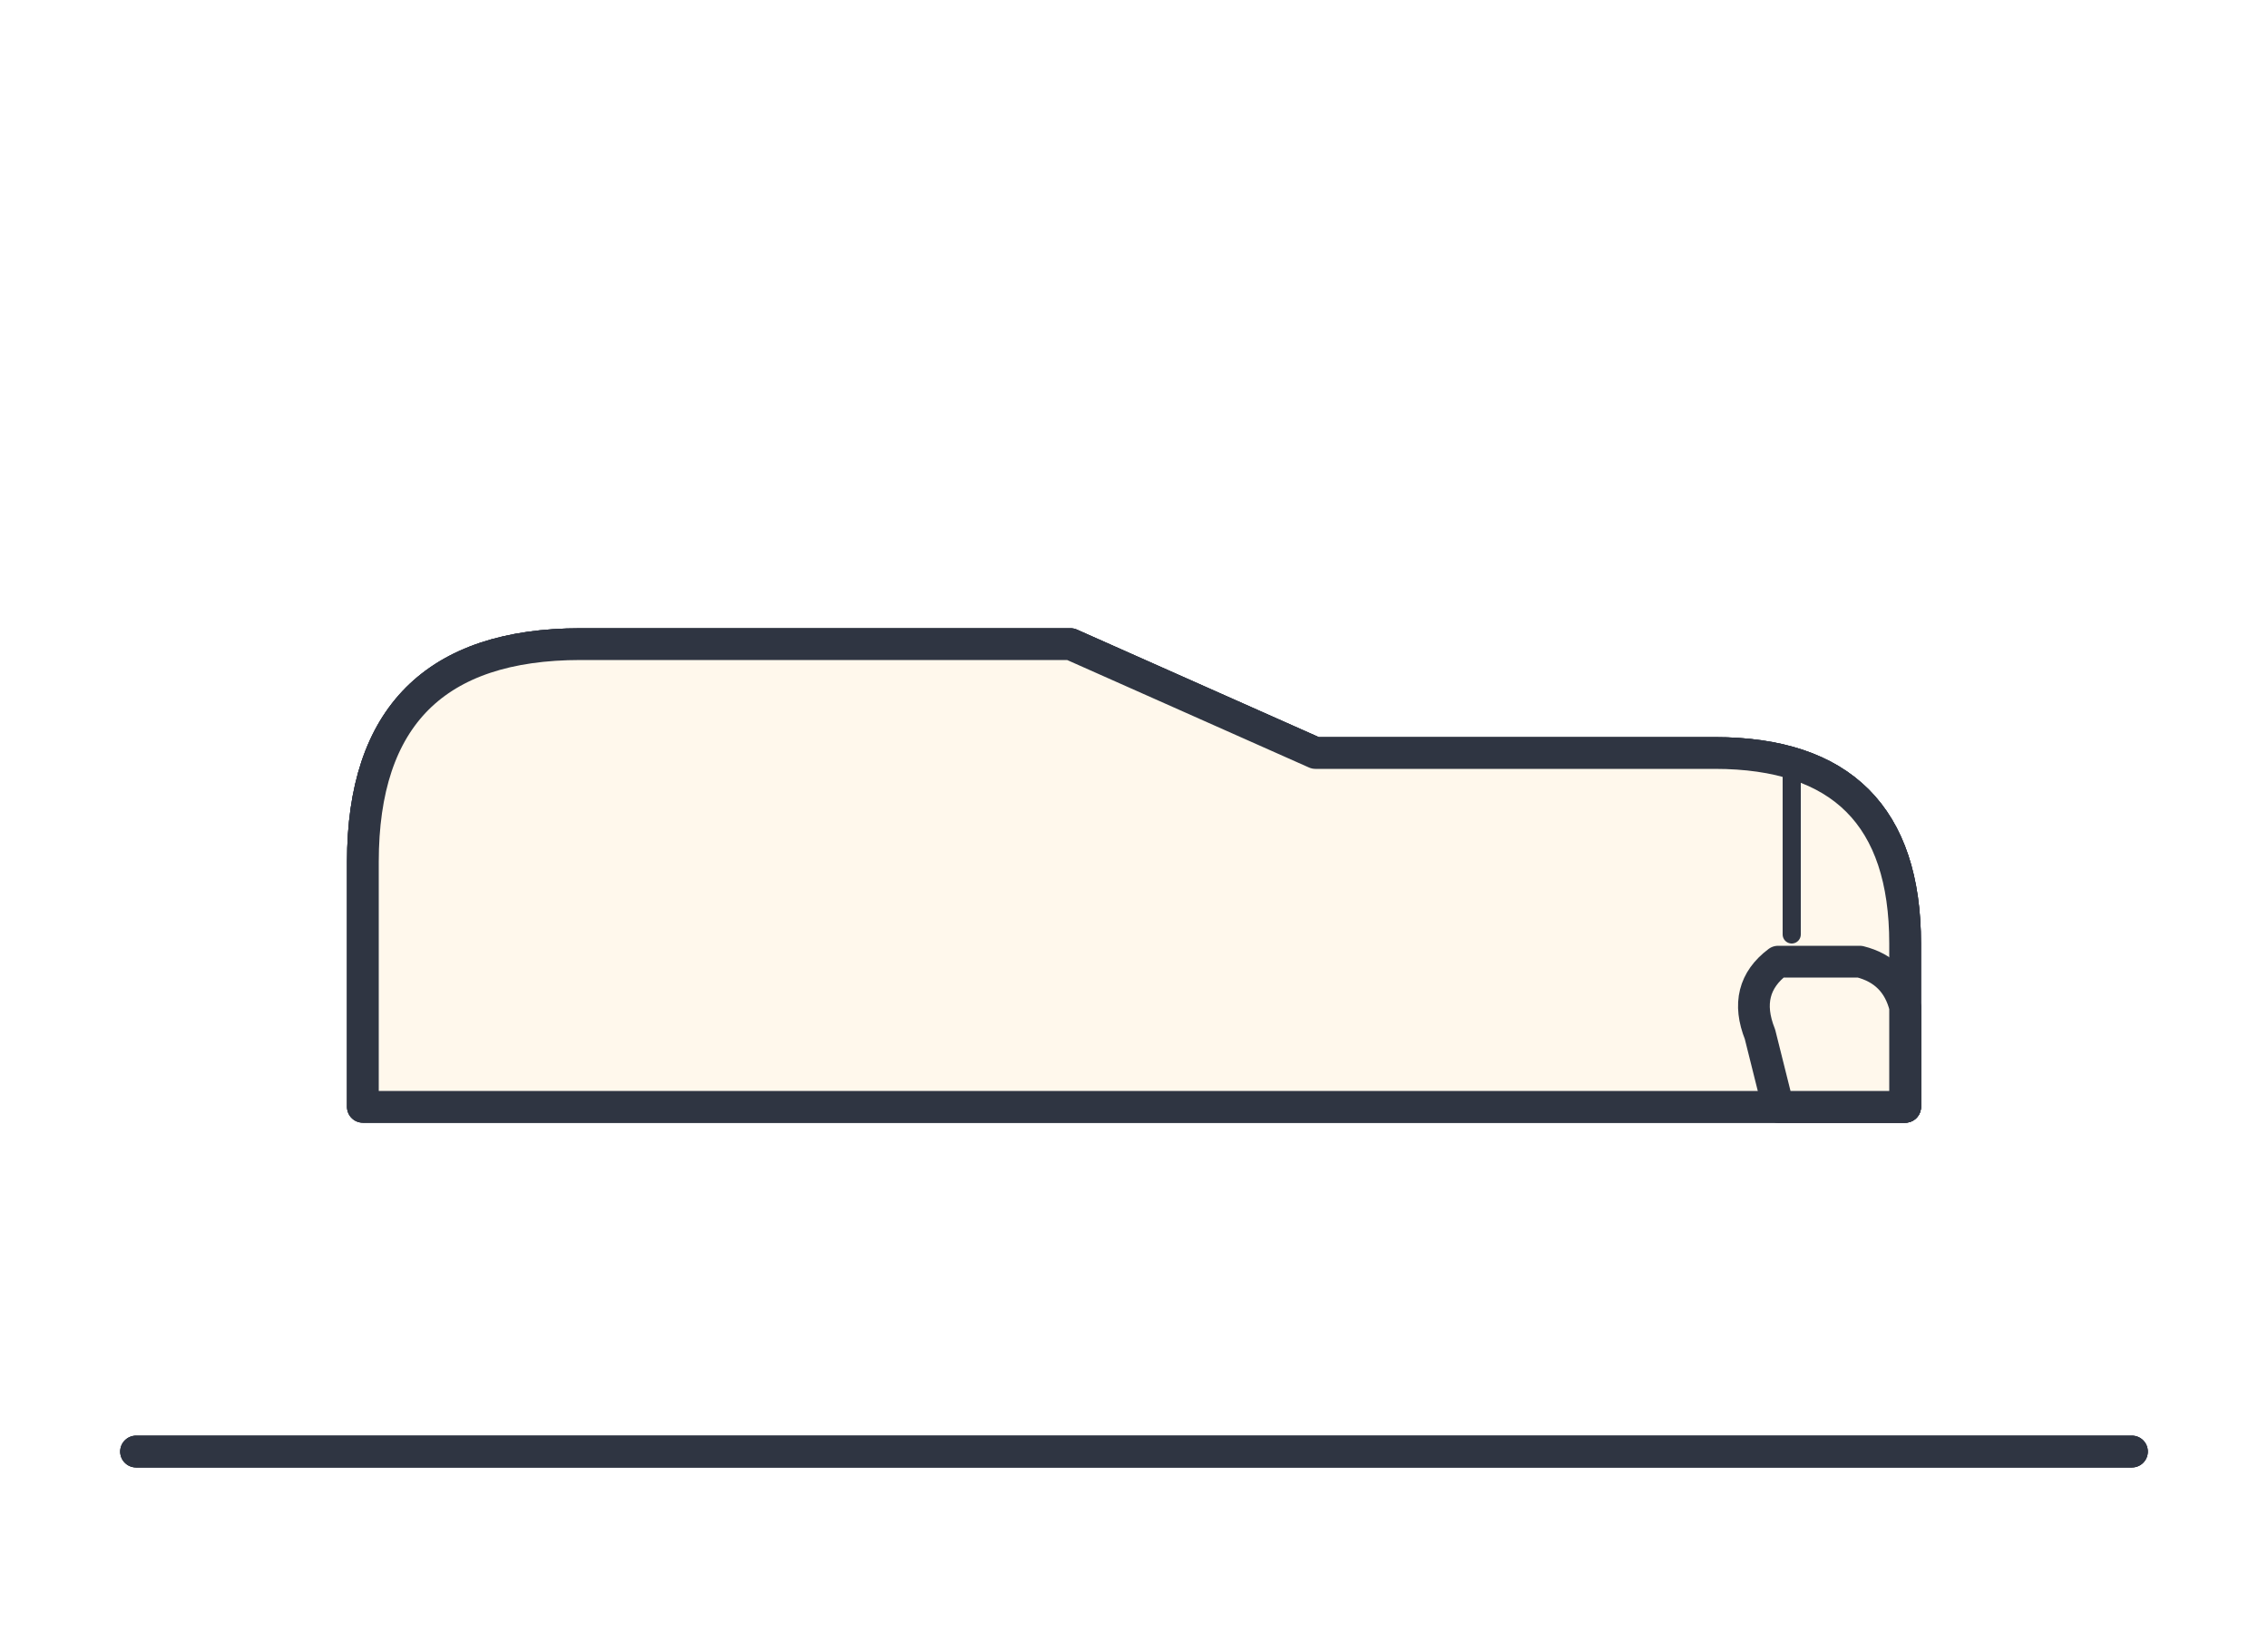
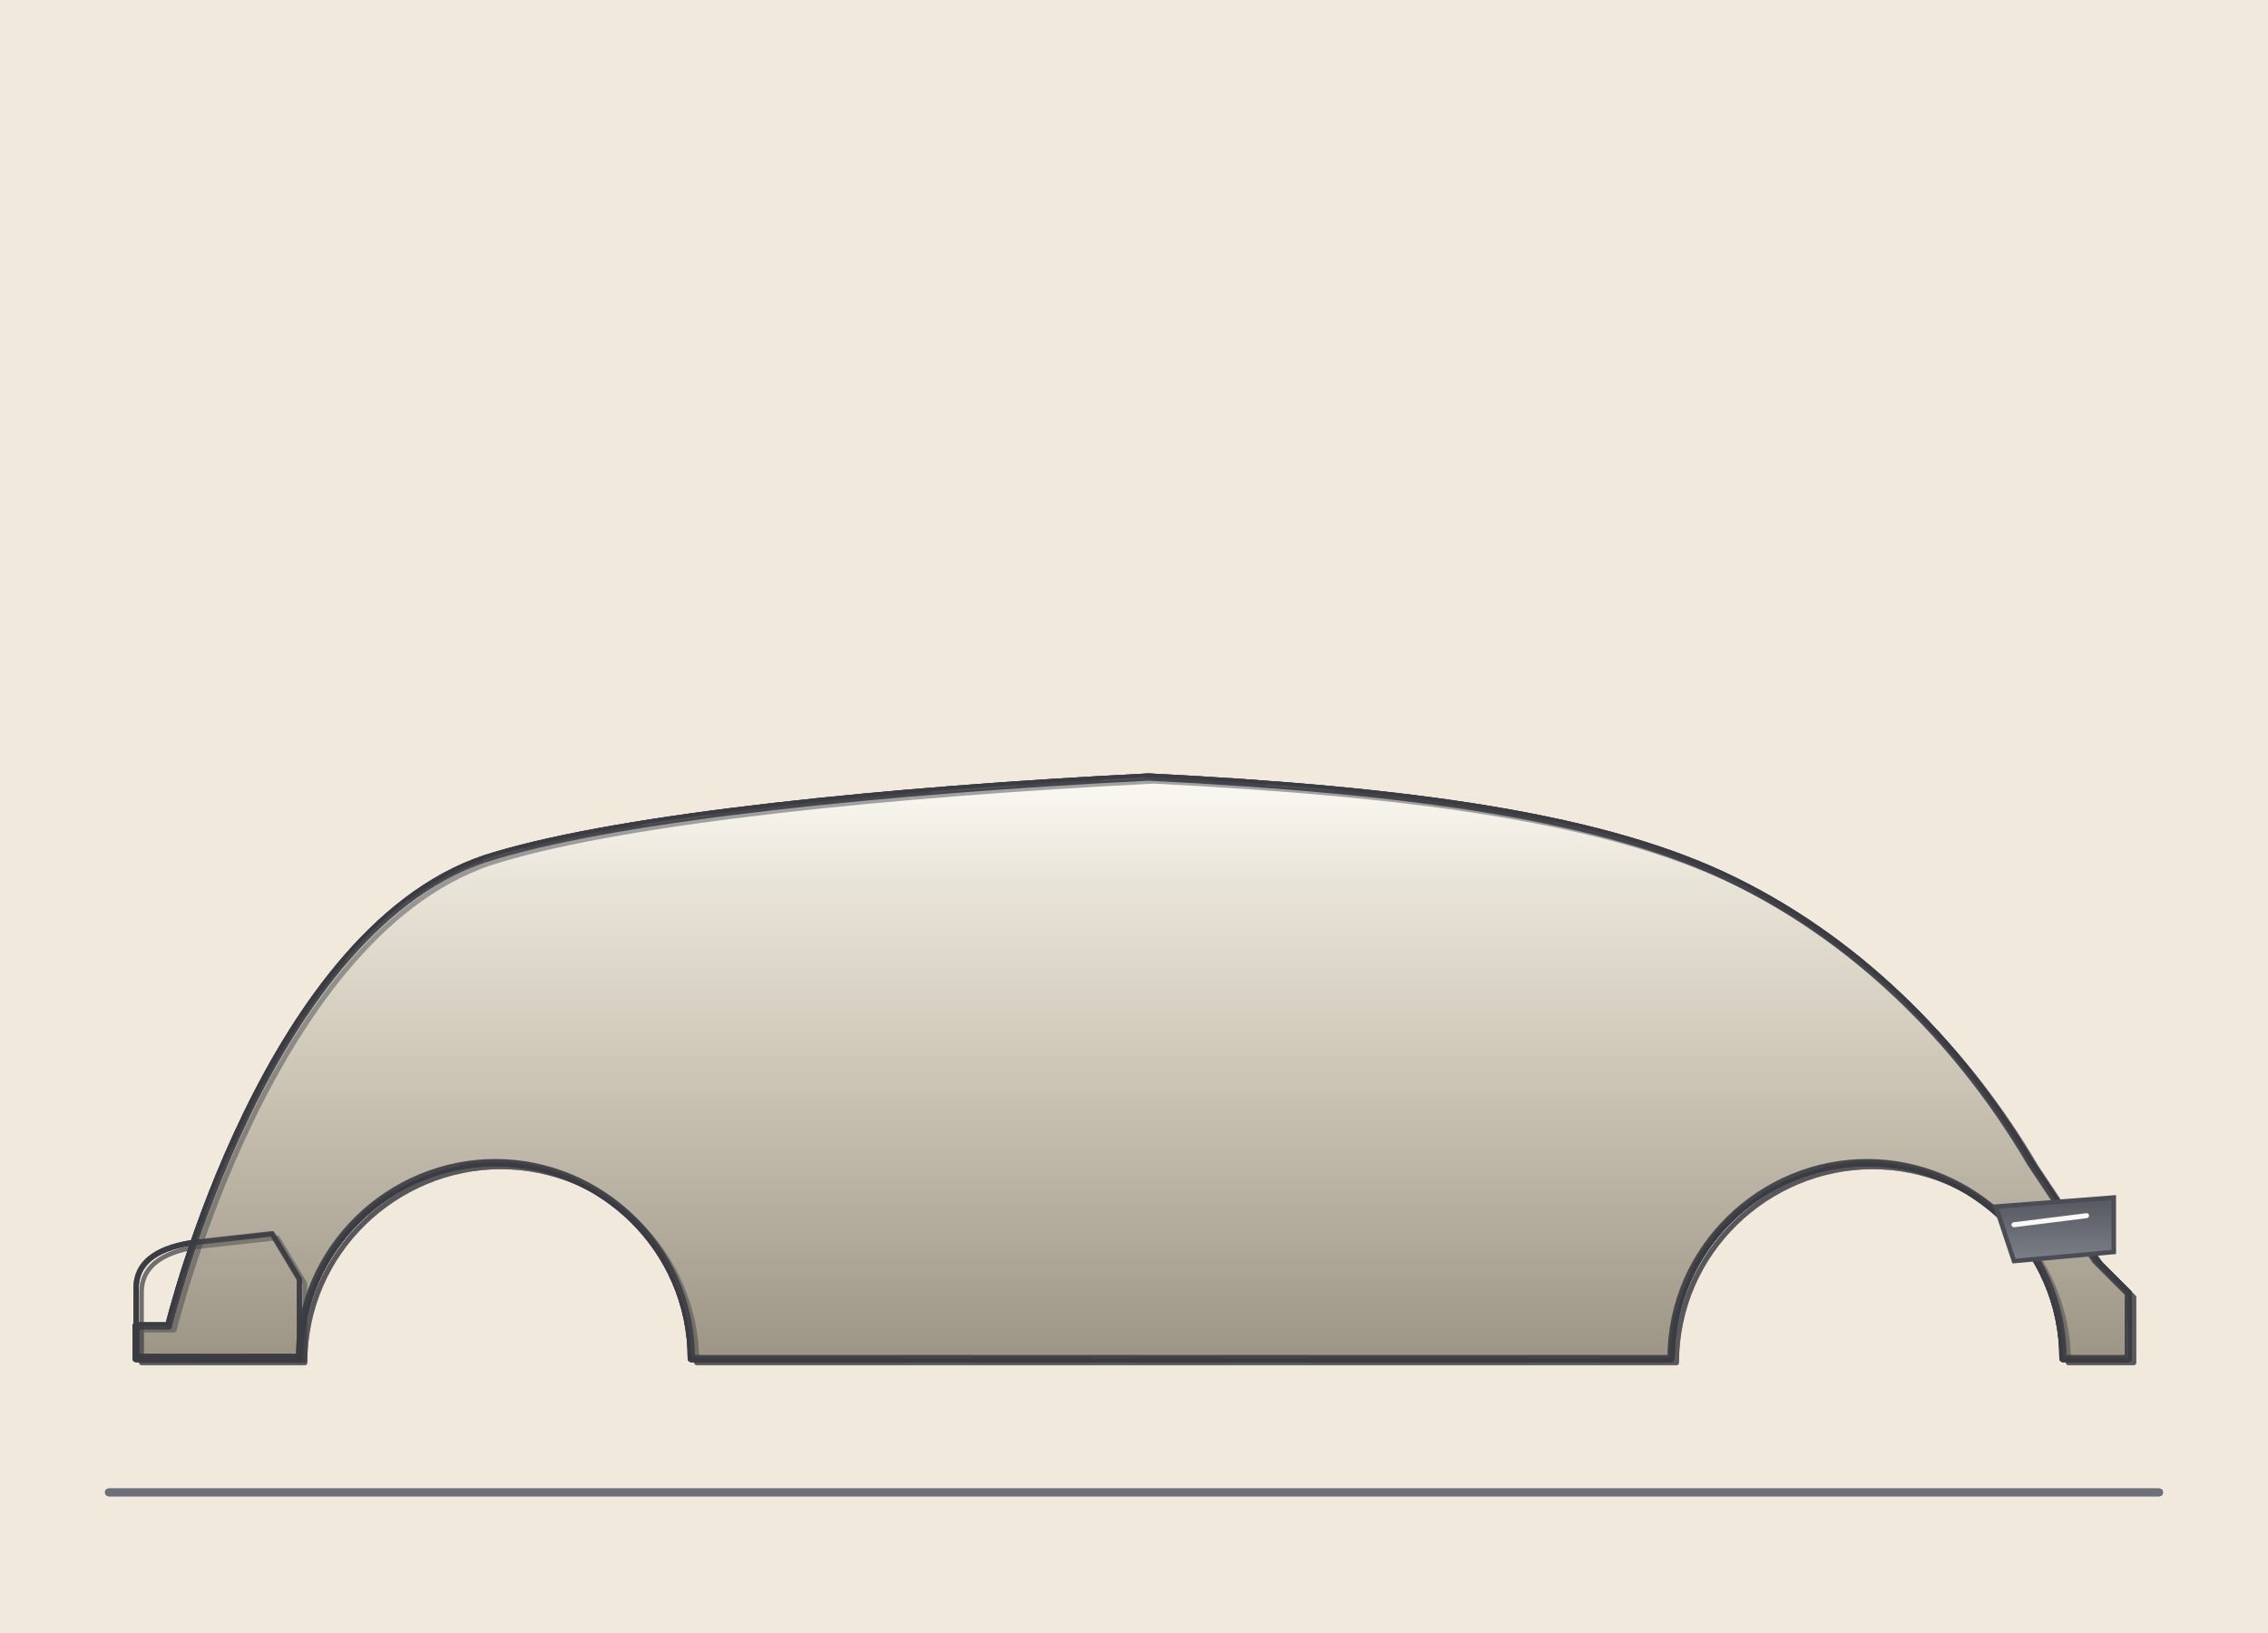
<svg xmlns="http://www.w3.org/2000/svg" viewBox="0 0 500 360" role="img">
-   <line x1="30" y1="320" x2="470" y2="320" stroke="#2F3542" stroke-width="7" stroke-linecap="round" stroke-linejoin="round" fill="none" />
-   <path d="M80 244 L80 190 Q80 142 128 142 L236 142 L290 166 L378 166 Q420 166 420 208 L420 244 Z" stroke="#2F3542" stroke-width="7" stroke-linecap="round" stroke-linejoin="round" fill="#FFF8EC" />
-   <line x1="30" y1="320" x2="470" y2="320" stroke="#2F3542" stroke-width="7" stroke-linecap="round" stroke-linejoin="round" fill="none" />
-   <path d="M80 244 L80 190 Q80 142 128 142 L236 142 L290 166 L378 166 Q420 166 420 208 L420 244 Z" stroke="#2F3542" stroke-width="7" stroke-linecap="round" stroke-linejoin="round" fill="#FFF8EC" />
-   <path d="M420 244 L420 222 Q418 214 410 212 L392 212 Q384 218 388 228 L392 244 Z" stroke="#2F3542" stroke-width="7" stroke-linecap="round" stroke-linejoin="round" fill="#FFF8EC" />
-   <line x1="30" y1="320" x2="470" y2="320" stroke="#2F3542" stroke-width="7" stroke-linecap="round" stroke-linejoin="round" fill="none" />
-   <path d="M80 244 L80 190 Q80 142 128 142 L236 142 L290 166 L378 166 Q420 166 420 208 L420 244 Z" stroke="#2F3542" stroke-width="7" stroke-linecap="round" stroke-linejoin="round" fill="#FFF8EC" />
-   <path d="M420 244 L420 222 Q418 214 410 212 L392 212 Q384 218 388 228 L392 244 Z" stroke="#2F3542" stroke-width="7" stroke-linecap="round" stroke-linejoin="round" fill="#FFF8EC" />
-   <line x1="395" y1="168" x2="395" y2="206" stroke="#2F3542" stroke-width="4" stroke-linecap="round" stroke-linejoin="round" fill="none" />
+   <defs>
+     <linearGradient id="gBody" x1="0" y1="0" x2="0" y2="1">
+       <stop offset="0%" stop-color="#FBF9F3" />
+       <stop offset="18%" stop-color="#E9E4D8" />
+       <stop offset="55%" stop-color="#C9C2B2" />
+       <stop offset="100%" stop-color="#9C9484" />
+     </linearGradient>
+     <linearGradient id="gGlass" x1="0" y1="0" x2="0" y2="1">
+       <stop offset="0%" stop-color="#55585F" />
+       <stop offset="100%" stop-color="#7B7F88" />
+     </linearGradient>
+     <radialGradient id="gTire" cx="0.5" cy="0.5" r="0.5">
+       <stop offset="0%" stop-color="#4A4E55" />
+       <stop offset="75%" stop-color="#2D3036" />
+       <stop offset="100%" stop-color="#202227" />
+     </radialGradient>
+     <radialGradient id="gRim" cx="0.5" cy="0.5" r="0.5">
+       <stop offset="0%" stop-color="#F3F2EC" />
+       <stop offset="70%" stop-color="#C6C1B4" />
+       <stop offset="100%" stop-color="#A39C8D" />
+     </radialGradient>
+     <radialGradient id="gGround" cx="0.5" cy="0.5" r="0.5">
+       <stop offset="0%" stop-color="#8A8478" stop-opacity="0.34" />
+       <stop offset="100%" stop-color="#8A8478" stop-opacity="0" />
+     </radialGradient>
+   </defs>
+   <rect x="0" y="0" width="500" height="360" fill="#F1E9DB" />
+   <line x1="24" y1="329" x2="476" y2="329" stroke="#6C707A" stroke-width="1.7" stroke-linecap="round" stroke-linejoin="round" />
+   <path d="M37.2 292.3 C37.2 292.3 58.8 203.0 109.2 188.6 C138.0 180.0 195.6 174.2 253.2 171.3 C310.8 174.2 354.0 180.0 382.8 194.4 C411.6 208.7 433.2 231.8 447.6 256.3 L462.0 277.9 L469.2 285.1 L469.2 299.5 L454.8 299.5 C454.8 275.0 434.6 256.3 411.6 256.3 C388.6 256.3 368.4 275.0 368.4 299.5 L152.4 299.5 C152.4 275.0 132.2 256.3 109.2 256.3 C86.2 256.3 66.0 275.0 66.0 299.5 L30.0 299.5 L30.0 292.3 Z" fill="url(#gBody)" />
+   <path d="M37.2 292.3 C37.2 292.3 58.8 203.0 109.2 188.6 C138.0 180.0 195.6 174.2 253.2 171.3 C310.8 174.2 354.0 180.0 382.8 194.4 C411.6 208.7 433.2 231.8 447.6 256.3 L462.0 277.9 L469.2 285.1 L469.2 299.5 L454.8 299.5 C454.8 275.0 434.6 256.3 411.6 256.3 C388.6 256.3 368.4 275.0 368.4 299.5 L152.4 299.5 C152.4 275.0 132.2 256.3 109.2 256.3 C86.2 256.3 66.0 275.0 66.0 299.5 L30.0 299.5 L30.0 292.3 Z" stroke="#3A3C42" stroke-width="1.6" stroke-linecap="round" stroke-linejoin="round" fill="none" opacity="0.9" />
+   <path d="M37.2 292.3 C37.2 292.3 58.8 203.0 109.2 188.6 C138.0 180.0 195.6 174.2 253.2 171.3 C310.8 174.2 354.0 180.0 382.8 194.4 C411.6 208.7 433.2 231.8 447.6 256.3 L462.0 277.9 L469.2 285.1 L469.2 299.5 L454.8 299.5 C454.8 275.0 434.6 256.3 411.6 256.3 C388.6 256.3 368.4 275.0 368.4 299.5 L152.4 299.5 C152.4 275.0 132.2 256.3 109.2 256.3 C86.2 256.3 66.0 275.0 66.0 299.5 L30.0 299.5 L30.0 292.3 Z" stroke="#3A3C42" stroke-width="1.1" stroke-linecap="round" stroke-linejoin="round" fill="none" opacity="0.45" transform="translate(1.2 0.9)" />
+   <path d="M37.2 292.3 C37.2 292.3 58.8 203.0 109.2 188.6 C138.0 180.0 195.6 174.2 253.2 171.3 C310.8 174.2 354.0 180.0 382.8 194.4 C411.6 208.7 433.2 231.8 447.6 256.3 L462.0 277.9 L469.2 285.1 L469.2 299.5 L454.8 299.5 C454.8 275.0 434.6 256.3 411.6 256.3 C388.6 256.3 368.4 275.0 368.4 299.5 L152.4 299.5 C152.4 275.0 132.2 256.3 109.2 256.3 C86.2 256.3 66.0 275.0 66.0 299.5 L30.0 299.5 L30.0 292.3 Z" stroke="#3A3C42" stroke-width="0.8" stroke-linecap="round" stroke-linejoin="round" fill="none" stroke-dasharray="26 16 48 20 18 10" opacity="0.5" />
+   <line x1="24" y1="329" x2="476" y2="329" stroke="#6C707A" stroke-width="1.7" stroke-linecap="round" stroke-linejoin="round" />
+   <path d="M37.2 292.3 C37.2 292.3 58.8 203.0 109.2 188.6 C138.0 180.0 195.6 174.2 253.2 171.3 C310.8 174.2 354.0 180.0 382.8 194.4 C411.6 208.7 433.2 231.8 447.6 256.3 L462.0 277.9 L469.2 285.1 L469.2 299.5 L454.8 299.5 C454.8 275.0 434.6 256.3 411.6 256.3 C388.6 256.3 368.4 275.0 368.4 299.5 L152.4 299.5 C152.4 275.0 132.2 256.3 109.2 256.3 C86.2 256.3 66.0 275.0 66.0 299.5 L30.0 299.5 L30.0 292.3 Z" fill="url(#gBody)" />
+   <path d="M37.2 292.3 C37.2 292.3 58.8 203.0 109.2 188.6 C138.0 180.0 195.6 174.2 253.2 171.3 C310.8 174.2 354.0 180.0 382.8 194.4 C411.6 208.7 433.2 231.8 447.6 256.3 L462.0 277.9 L469.2 285.1 L469.2 299.5 L454.8 299.5 C454.8 275.0 434.6 256.3 411.6 256.3 C388.6 256.3 368.4 275.0 368.4 299.5 L152.4 299.5 C152.4 275.0 132.2 256.3 109.2 256.3 C86.2 256.3 66.0 275.0 66.0 299.5 L30.0 299.5 L30.0 292.3 Z" stroke="#3A3C42" stroke-width="1.6" stroke-linecap="round" stroke-linejoin="round" fill="none" opacity="0.9" />
+   <path d="M37.2 292.3 C37.2 292.3 58.8 203.0 109.2 188.6 C138.0 180.0 195.6 174.2 253.2 171.3 C310.8 174.2 354.0 180.0 382.8 194.4 C411.6 208.7 433.2 231.8 447.6 256.3 L462.0 277.9 L469.2 285.1 L469.2 299.5 L454.8 299.5 C454.8 275.0 434.6 256.3 411.6 256.3 C388.6 256.3 368.4 275.0 368.4 299.5 L152.4 299.5 C152.4 275.0 132.2 256.3 109.2 256.3 C86.2 256.3 66.0 275.0 66.0 299.5 L30.0 299.5 L30.0 292.3 Z" stroke="#3A3C42" stroke-width="1.1" stroke-linecap="round" stroke-linejoin="round" fill="none" opacity="0.45" transform="translate(1.2 0.9)" />
+   <path d="M37.2 292.3 C37.2 292.3 58.8 203.0 109.2 188.6 C138.0 180.0 195.6 174.2 253.2 171.3 C310.8 174.2 354.0 180.0 382.8 194.4 C411.6 208.7 433.2 231.8 447.6 256.3 L462.0 277.9 L469.2 285.1 L469.2 299.5 L454.8 299.5 C454.8 275.0 434.6 256.3 411.6 256.3 C388.6 256.3 368.4 275.0 368.4 299.5 L152.4 299.5 C152.4 275.0 132.2 256.3 109.2 256.3 C86.2 256.3 66.0 275.0 66.0 299.5 L30.0 299.5 L30.0 292.3 Z" stroke="#3A3C42" stroke-width="0.8" stroke-linecap="round" stroke-linejoin="round" fill="none" stroke-dasharray="26 16 48 20 18 10" opacity="0.5" />
+   <path d="M30 299 L30 284 Q30 276 42 274 L60 272 L66 282 L66 299 Z" stroke="#3A3C42" stroke-width="1.2" stroke-linecap="round" stroke-linejoin="round" fill="none" opacity="0.9" />
+   <path d="M30 299 L30 284 Q30 276 42 274 L60 272 L66 282 L66 299 Z" stroke="#3A3C42" stroke-width="1" stroke-linecap="round" stroke-linejoin="round" fill="none" opacity="0.45" transform="translate(1.2 0.9)" />
+   <path d="M30 299 L30 284 Q30 276 42 274 L60 272 L66 282 L66 299 Z" stroke="#3A3C42" stroke-width="0.8" stroke-linecap="round" stroke-linejoin="round" fill="none" stroke-dasharray="26 16 48 20 18 10" opacity="0.5" />
+   <line x1="24" y1="329" x2="476" y2="329" stroke="#6C707A" stroke-width="1.7" stroke-linecap="round" stroke-linejoin="round" />
+   <path d="M37.2 292.3 C37.2 292.3 58.8 203.0 109.2 188.6 C138.0 180.0 195.6 174.2 253.2 171.3 C310.8 174.2 354.0 180.0 382.8 194.4 C411.6 208.7 433.2 231.8 447.6 256.3 L462.0 277.9 L469.2 285.1 L469.2 299.5 L454.8 299.5 C454.8 275.0 434.6 256.3 411.6 256.3 C388.6 256.3 368.4 275.0 368.4 299.5 L152.4 299.5 C152.4 275.0 132.2 256.3 109.2 256.3 C86.2 256.3 66.0 275.0 66.0 299.5 L30.0 299.5 L30.0 292.3 Z" fill="url(#gBody)" />
+   <path d="M37.2 292.3 C37.2 292.3 58.8 203.0 109.2 188.6 C138.0 180.0 195.6 174.2 253.2 171.3 C310.8 174.2 354.0 180.0 382.8 194.4 C411.6 208.7 433.2 231.8 447.6 256.3 L462.0 277.9 L469.2 285.1 L469.2 299.5 L454.8 299.5 C454.8 275.0 434.6 256.3 411.6 256.3 C388.6 256.3 368.4 275.0 368.4 299.5 L152.4 299.5 C152.4 275.0 132.2 256.3 109.2 256.3 C86.2 256.3 66.0 275.0 66.0 299.5 L30.0 299.5 L30.0 292.3 Z" stroke="#3A3C42" stroke-width="1.6" stroke-linecap="round" stroke-linejoin="round" fill="none" opacity="0.9" />
+   <path d="M37.2 292.3 C37.2 292.3 58.8 203.0 109.2 188.6 C138.0 180.0 195.6 174.2 253.2 171.3 C310.8 174.2 354.0 180.0 382.8 194.4 C411.6 208.7 433.2 231.8 447.6 256.3 L462.0 277.9 L469.2 285.1 L469.2 299.5 L454.8 299.5 C454.8 275.0 434.6 256.3 411.6 256.3 C388.6 256.3 368.4 275.0 368.4 299.5 L152.4 299.5 C152.4 275.0 132.2 256.3 109.2 256.3 C86.2 256.3 66.0 275.0 66.0 299.5 L30.0 299.5 L30.0 292.3 Z" stroke="#3A3C42" stroke-width="1.1" stroke-linecap="round" stroke-linejoin="round" fill="none" opacity="0.45" transform="translate(1.2 0.9)" />
+   <path d="M37.2 292.3 C37.2 292.3 58.8 203.0 109.2 188.6 C138.0 180.0 195.6 174.2 253.2 171.3 C310.8 174.2 354.0 180.0 382.8 194.4 C411.6 208.7 433.2 231.8 447.6 256.3 L462.0 277.9 L469.2 285.1 L469.2 299.5 L454.8 299.5 C454.8 275.0 434.6 256.3 411.6 256.3 C388.6 256.3 368.4 275.0 368.4 299.5 L152.4 299.5 C152.4 275.0 132.2 256.3 109.2 256.3 C86.2 256.3 66.0 275.0 66.0 299.5 L30.0 299.5 L30.0 292.3 Z" stroke="#3A3C42" stroke-width="0.8" stroke-linecap="round" stroke-linejoin="round" fill="none" stroke-dasharray="26 16 48 20 18 10" opacity="0.5" />
+   <path d="M30 299 L30 284 Q30 276 42 274 L60 272 L66 282 L66 299 Z" stroke="#3A3C42" stroke-width="1.2" stroke-linecap="round" stroke-linejoin="round" fill="none" opacity="0.9" />
+   <path d="M30 299 L30 284 Q30 276 42 274 L60 272 L66 282 L66 299 Z" stroke="#3A3C42" stroke-width="1" stroke-linecap="round" stroke-linejoin="round" fill="none" opacity="0.45" transform="translate(1.2 0.9)" />
+   <path d="M30 299 L30 284 Q30 276 42 274 L60 272 L66 282 L66 299 Z" stroke="#3A3C42" stroke-width="0.8" stroke-linecap="round" stroke-linejoin="round" fill="none" stroke-dasharray="26 16 48 20 18 10" opacity="0.5" />
+   <path d="M440 266 L466 264 L466 276 L444 278 Z" fill="url(#gGlass)" stroke="#4A4D55" stroke-width="1.0" />
+   <path d="M444 270 L460 268" stroke="#FBF9F3" stroke-width="1.1" stroke-linecap="round" stroke-linejoin="round" fill="none" />
</svg>
